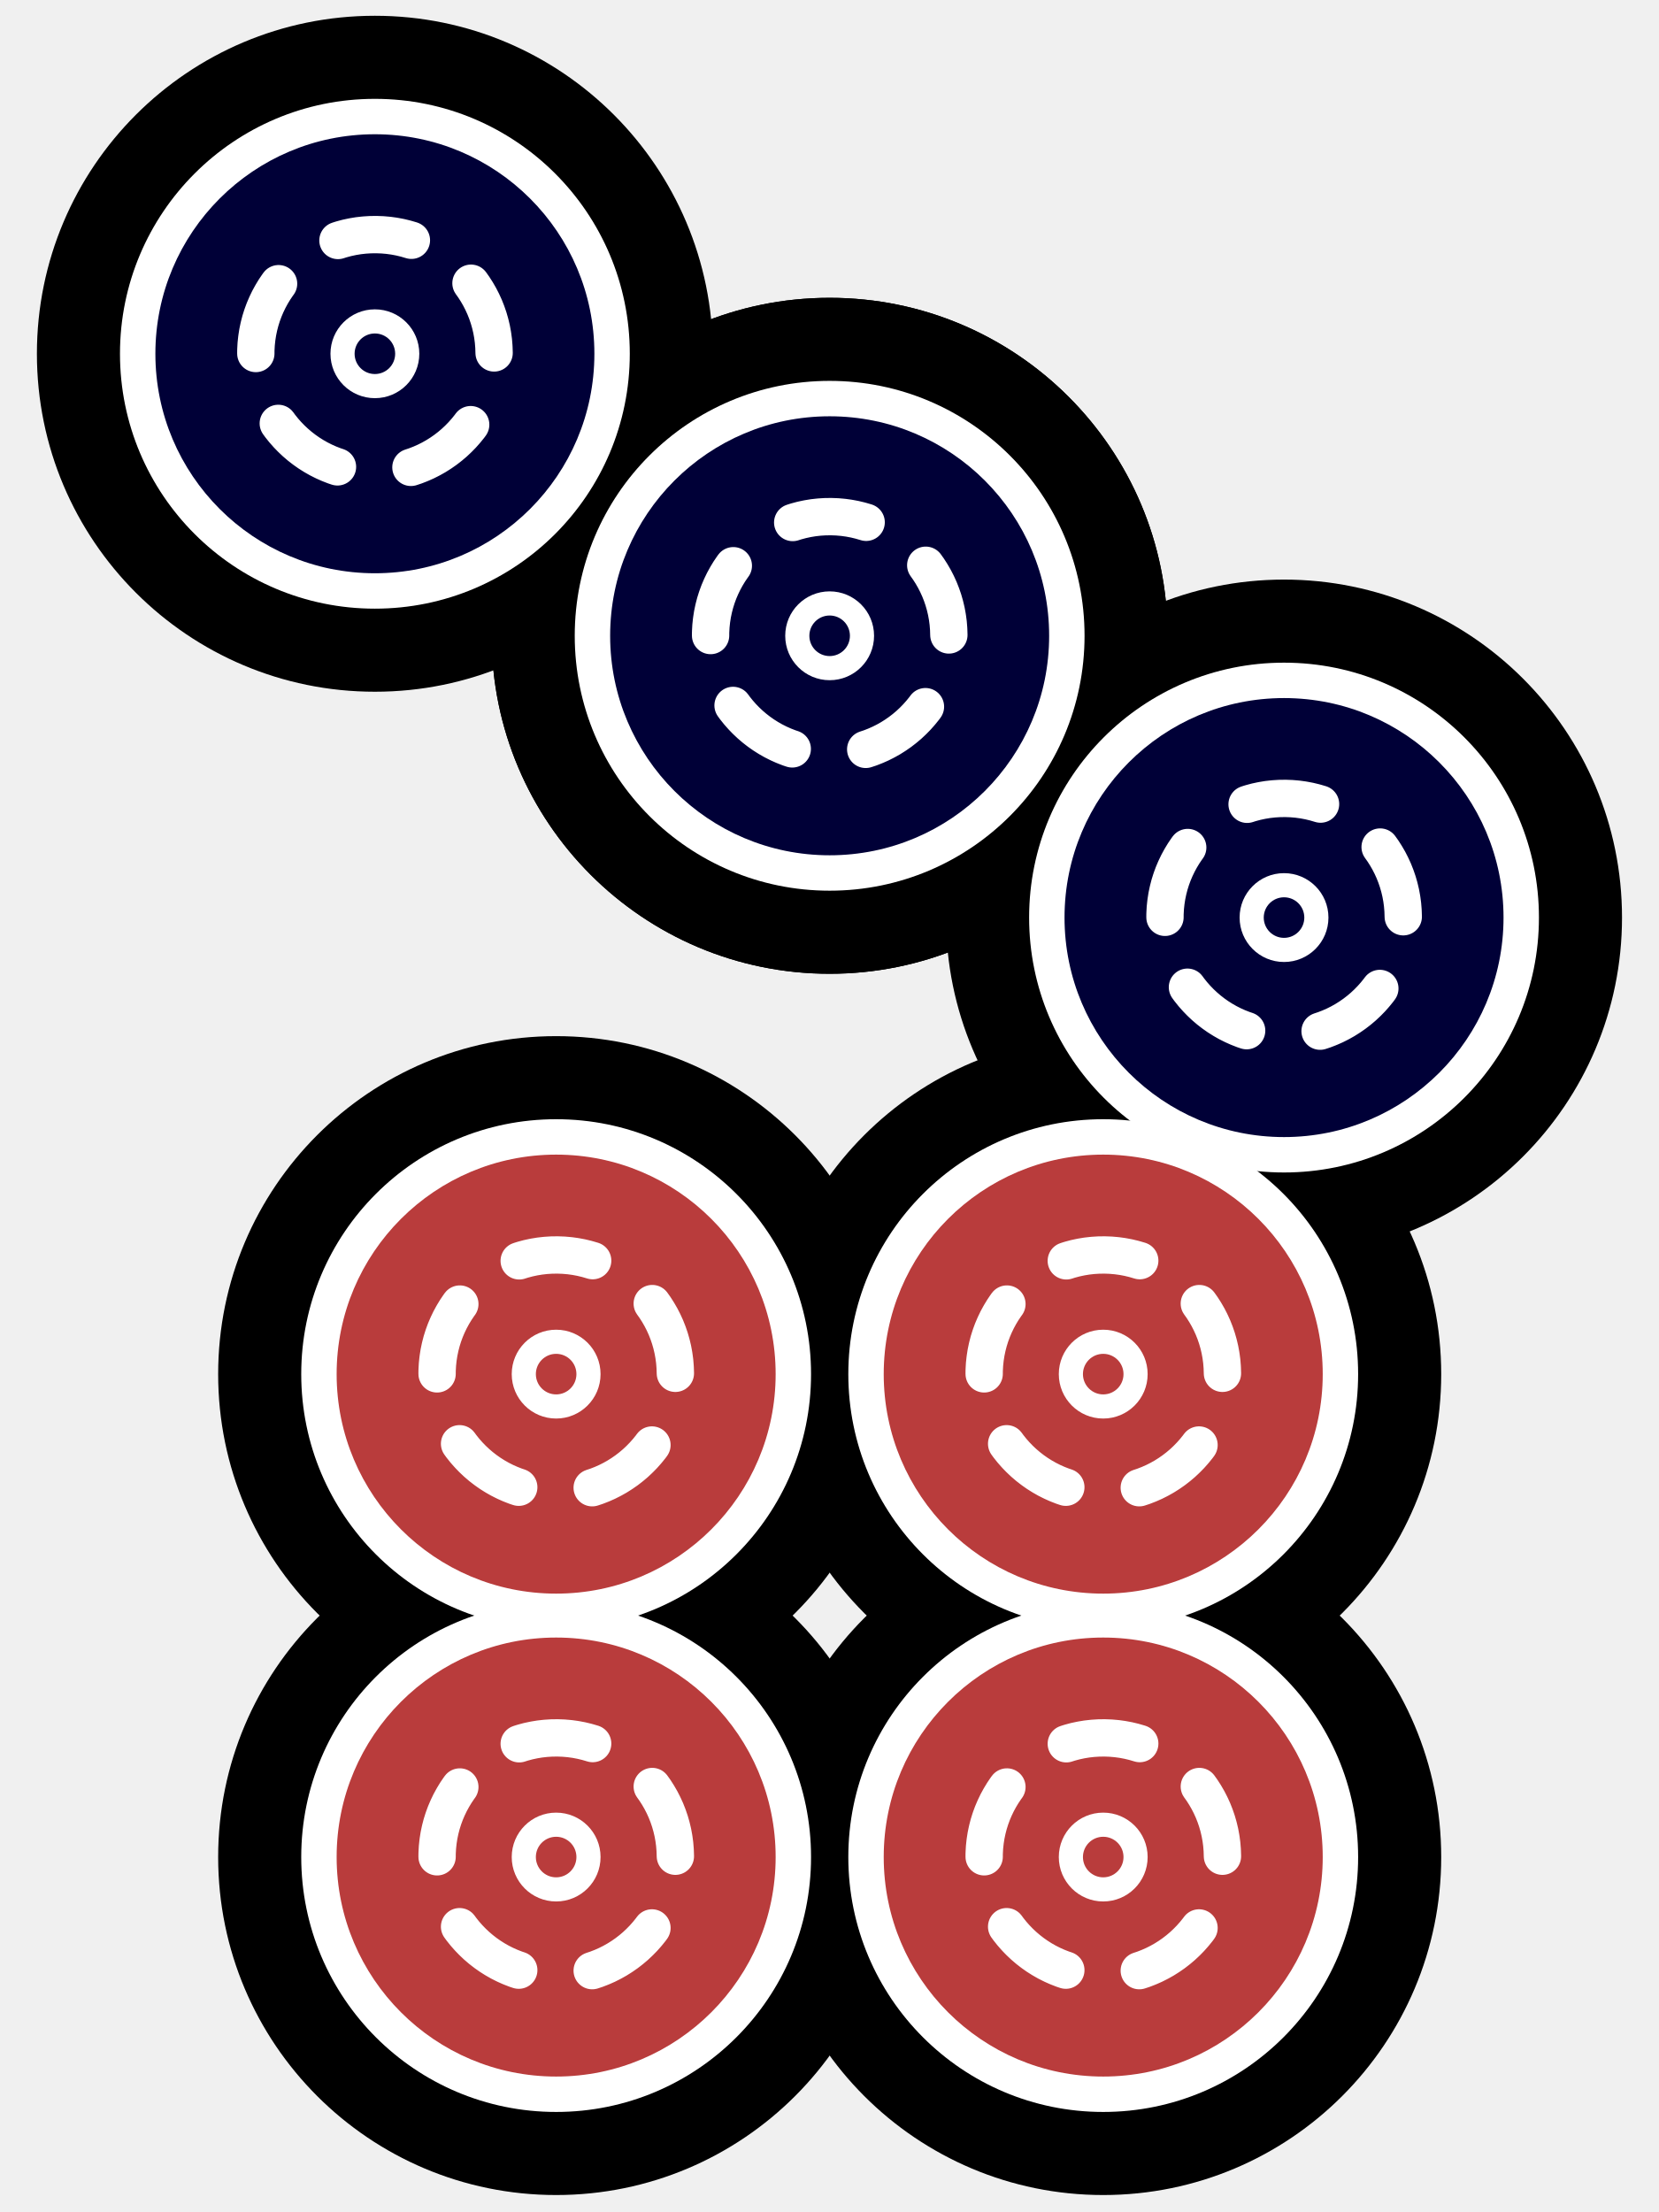
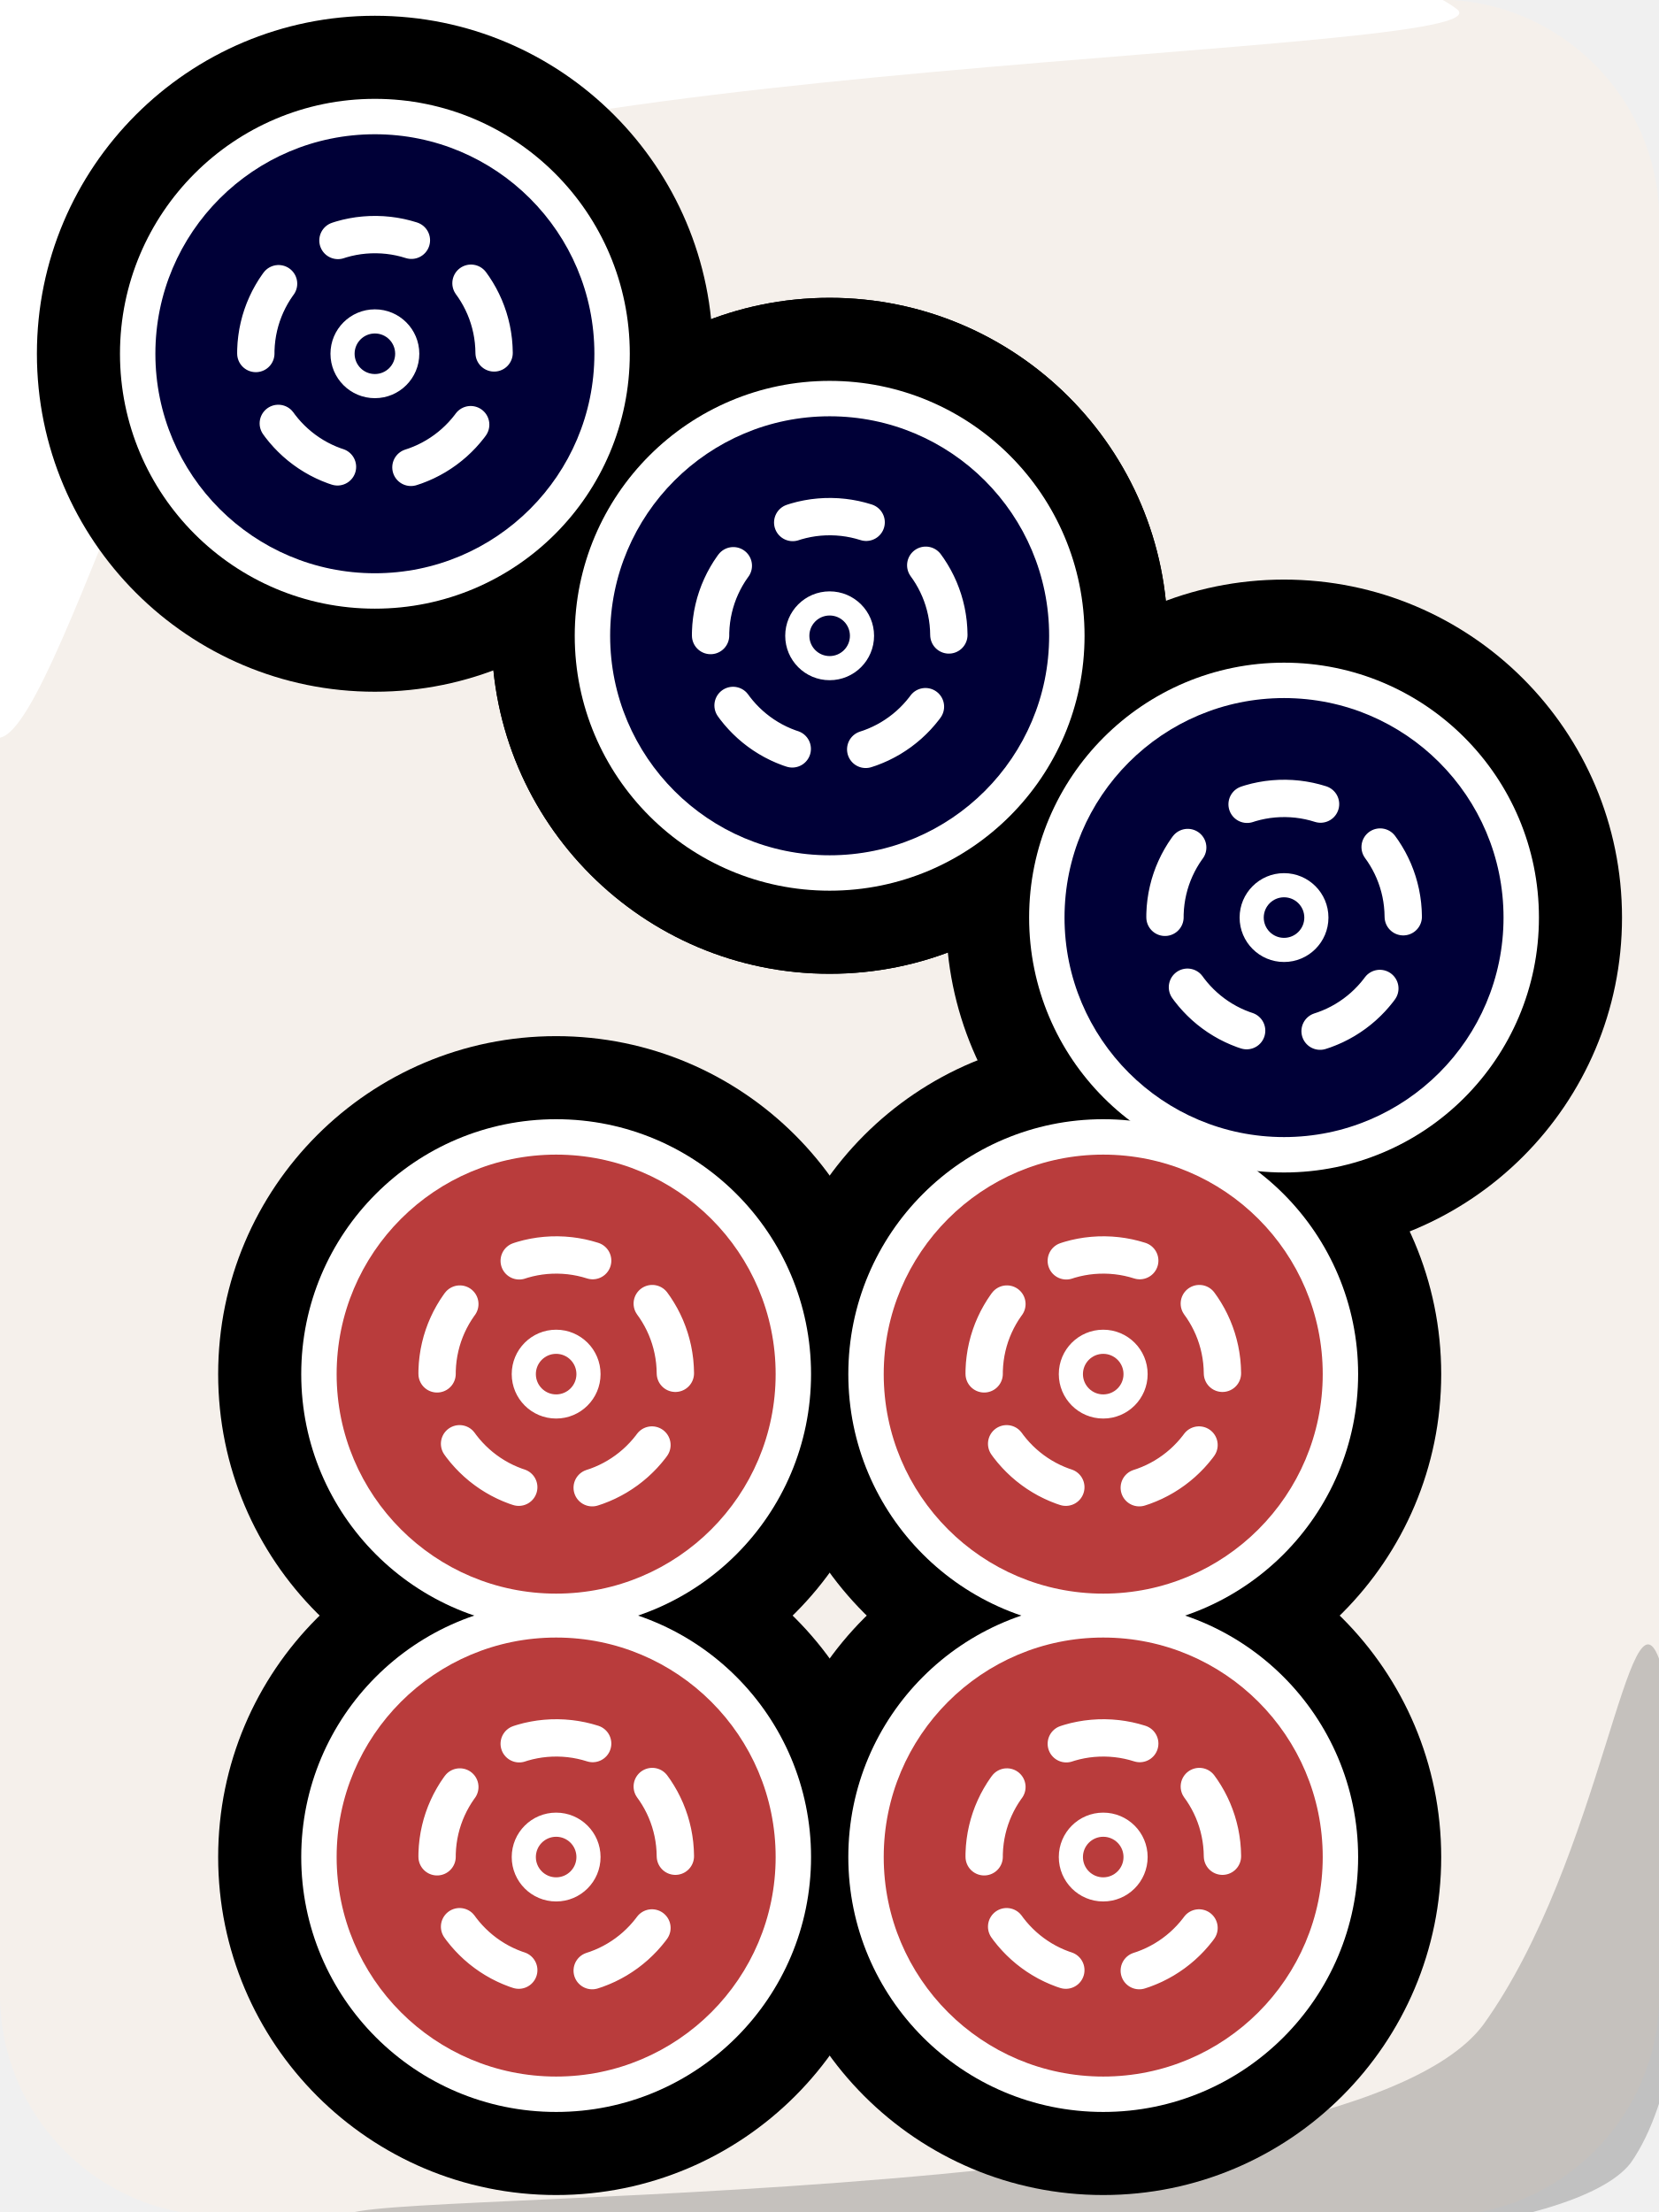
<svg xmlns="http://www.w3.org/2000/svg" width="300" height="400">
+   <g transform="translate(0 -652.362)">
+     <rect width="300.059" height="400.778" y="652.284" ry="40" style="opacity:1;fill:#f5f0eb;fill-opacity:1;fill-rule:nonzero;stroke:none;stroke-width:10;stroke-linecap:butt;stroke-linejoin:round;stroke-miterlimit:4;stroke-dasharray:none;stroke-dashoffset:0;stroke-opacity:1" />
+     <path d="M-4.769 775.071c-4.881-33.076-12.077-100.834 3.49-123.007 20.277-26.12 234.78-20.433 264.593 1.846 12.9 8.739-192.964 9.211-216.215 37.835C24.391 719.112.651 818.187-4.769 775.07Z" mask="url(#b)" style="fill:#fff;fill-opacity:1;fill-rule:evenodd;stroke:none;stroke-width:1px;stroke-linecap:butt;stroke-linejoin:miter;stroke-opacity:1;filter:url(#a)" />
+     <path d="M151.736 1025.018c-3.327-9.314-10.249-68.454 5.318-90.627 20.277-26.12 219.436-16.458 231.555-9.932 11.074 5.317-178.604.06-204.851 34.867-21.594 30-26.501 82.178-32.022 65.692z" mask="url(#c)" style="fill:#000;fill-opacity:.196;fill-rule:evenodd;stroke:none;stroke-width:1px;stroke-linecap:butt;stroke-linejoin:miter;stroke-opacity:1;filter:url(#a)" transform="rotate(180 225.969 988.943)" />
+   </g>
  <g transform="translate(0 -3662.137)">
    <circle cx="100.568" cy="3997.95" r="61.118" style="opacity:1;fill:#000;fill-opacity:1;fill-rule:nonzero;stroke:none;stroke-width:8;stroke-linecap:round;stroke-linejoin:round;stroke-miterlimit:4;stroke-dasharray:none;stroke-dashoffset:0;stroke-opacity:1" />
    <circle cx="199.498" cy="3997.95" r="61.118" style="opacity:1;fill:#000;fill-opacity:1;fill-rule:nonzero;stroke:none;stroke-width:8;stroke-linecap:round;stroke-linejoin:round;stroke-miterlimit:4;stroke-dasharray:none;stroke-dashoffset:0;stroke-opacity:1" />
    <circle cx="199.498" cy="3910.622" r="61.118" style="opacity:1;fill:#000;fill-opacity:1;fill-rule:nonzero;stroke:none;stroke-width:8;stroke-linecap:round;stroke-linejoin:round;stroke-miterlimit:4;stroke-dasharray:none;stroke-dashoffset:0;stroke-opacity:1" />
    <circle cx="232.193" cy="3828.063" r="61.118" style="opacity:1;fill:#000;fill-opacity:1;fill-rule:nonzero;stroke:none;stroke-width:8;stroke-linecap:round;stroke-linejoin:round;stroke-miterlimit:4;stroke-dasharray:none;stroke-dashoffset:0;stroke-opacity:1" />
    <g transform="matrix(1.02274 0 0 1.02274 360.684 3280.58)">
      <circle cx="-205.976" cy="485.489" r="59.759" style="opacity:1;fill:#000;fill-opacity:1;fill-rule:nonzero;stroke:none;stroke-width:8;stroke-linecap:round;stroke-linejoin:round;stroke-miterlimit:4;stroke-dasharray:none;stroke-dashoffset:0;stroke-opacity:1" />
      <circle cx="-205.976" cy="485.489" r="45.07" style="opacity:1;fill:#fff;fill-opacity:1;fill-rule:nonzero;stroke:none;stroke-width:8;stroke-linecap:round;stroke-linejoin:round;stroke-miterlimit:4;stroke-dasharray:none;stroke-dashoffset:0;stroke-opacity:1" />
      <circle cx="-205.976" cy="485.489" r="38.811" style="opacity:1;fill:#000037;fill-opacity:1;fill-rule:nonzero;stroke:none;stroke-width:8;stroke-linecap:round;stroke-linejoin:round;stroke-miterlimit:4;stroke-dasharray:none;stroke-dashoffset:0;stroke-opacity:1" />
      <path d="M-188.246-484.058a21.069 21.069 0 0 1-20.673 21.065 21.069 21.069 0 0 1-21.45-20.273 21.069 21.069 0 0 1 19.866-21.827 21.069 21.069 0 0 1 22.197 19.452" style="opacity:1;fill:none;fill-opacity:.297;fill-rule:nonzero;stroke:#fff;stroke-width:6.6;stroke-linecap:round;stroke-linejoin:round;stroke-miterlimit:4;stroke-dasharray:13.201,13.201;stroke-dashoffset:0;stroke-opacity:1" transform="scale(1 -1) rotate(.395)" />
      <circle cx="-205.976" cy="485.489" r="7.853" style="opacity:1;fill:#fff;fill-opacity:1;fill-rule:nonzero;stroke:none;stroke-width:8;stroke-linecap:round;stroke-linejoin:round;stroke-miterlimit:4;stroke-dasharray:none;stroke-dashoffset:0;stroke-opacity:1" />
      <circle cx="-205.976" cy="485.489" r="3.586" style="opacity:1;fill:#000037;fill-opacity:1;fill-rule:nonzero;stroke:none;stroke-width:8;stroke-linecap:round;stroke-linejoin:round;stroke-miterlimit:4;stroke-dasharray:none;stroke-dashoffset:0;stroke-opacity:1" />
    </g>
    <circle cx="150.026" cy="3777.107" r="61.118" style="opacity:1;fill:#000;fill-opacity:1;fill-rule:nonzero;stroke:none;stroke-width:8;stroke-linecap:round;stroke-linejoin:round;stroke-miterlimit:4;stroke-dasharray:none;stroke-dashoffset:0;stroke-opacity:1" />
    <circle cx="100.568" cy="3910.622" r="61.118" style="opacity:1;fill:#000;fill-opacity:1;fill-rule:nonzero;stroke:none;stroke-width:8;stroke-linecap:round;stroke-linejoin:round;stroke-miterlimit:4;stroke-dasharray:none;stroke-dashoffset:0;stroke-opacity:1" />
    <circle cx="100.568" cy="3910.622" r="46.095" style="opacity:1;fill:#fff;fill-opacity:1;fill-rule:nonzero;stroke:none;stroke-width:8;stroke-linecap:round;stroke-linejoin:round;stroke-miterlimit:4;stroke-dasharray:none;stroke-dashoffset:0;stroke-opacity:1" />
    <circle cx="100.568" cy="3910.622" r="39.693" style="opacity:1;fill:#b93c3c;fill-opacity:1;fill-rule:nonzero;stroke:none;stroke-width:8;stroke-linecap:round;stroke-linejoin:round;stroke-miterlimit:4;stroke-dasharray:none;stroke-dashoffset:0;stroke-opacity:1" />
    <path d="M95.166-3911.222a21.548 21.548 0 0 1-21.142 21.544 21.548 21.548 0 0 1-21.938-20.734 21.548 21.548 0 0 1 20.318-22.324 21.548 21.548 0 0 1 22.701 19.895" style="opacity:1;fill:none;fill-opacity:.297;fill-rule:nonzero;stroke:#fff;stroke-width:6.75;stroke-linecap:round;stroke-linejoin:round;stroke-miterlimit:4;stroke-dasharray:13.501,13.501;stroke-dashoffset:0;stroke-opacity:1" transform="scale(1 -1) rotate(.395)" />
    <circle cx="100.568" cy="3910.622" r="8.032" style="opacity:1;fill:#fff;fill-opacity:1;fill-rule:nonzero;stroke:none;stroke-width:8;stroke-linecap:round;stroke-linejoin:round;stroke-miterlimit:4;stroke-dasharray:none;stroke-dashoffset:0;stroke-opacity:1" />
    <circle cx="100.568" cy="3910.622" r="3.668" style="opacity:1;fill:#b93c3c;fill-opacity:1;fill-rule:nonzero;stroke:none;stroke-width:8;stroke-linecap:round;stroke-linejoin:round;stroke-miterlimit:4;stroke-dasharray:none;stroke-dashoffset:0;stroke-opacity:1" />
    <circle cx="67.791" cy="3726.107" r="61.118" style="opacity:1;fill:#000;fill-opacity:1;fill-rule:nonzero;stroke:none;stroke-width:8;stroke-linecap:round;stroke-linejoin:round;stroke-miterlimit:4;stroke-dasharray:none;stroke-dashoffset:0;stroke-opacity:1" />
    <circle cx="67.791" cy="3726.107" r="46.095" style="opacity:1;fill:#fff;fill-opacity:1;fill-rule:nonzero;stroke:none;stroke-width:8;stroke-linecap:round;stroke-linejoin:round;stroke-miterlimit:4;stroke-dasharray:none;stroke-dashoffset:0;stroke-opacity:1" />
    <circle cx="67.791" cy="3726.107" r="39.693" style="opacity:1;fill:#000037;fill-opacity:1;fill-rule:nonzero;stroke:none;stroke-width:8;stroke-linecap:round;stroke-linejoin:round;stroke-miterlimit:4;stroke-dasharray:none;stroke-dashoffset:0;stroke-opacity:1" />
    <path d="M63.661-3726.485a21.548 21.548 0 0 1-21.143 21.544 21.548 21.548 0 0 1-21.937-20.734A21.548 21.548 0 0 1 40.899-3748a21.548 21.548 0 0 1 22.701 19.895" style="opacity:1;fill:none;fill-opacity:.297;fill-rule:nonzero;stroke:#fff;stroke-width:6.75;stroke-linecap:round;stroke-linejoin:round;stroke-miterlimit:4;stroke-dasharray:13.501,13.501;stroke-dashoffset:0;stroke-opacity:1" transform="scale(1 -1) rotate(.395)" />
    <circle cx="67.791" cy="3726.107" r="8.032" style="opacity:1;fill:#fff;fill-opacity:1;fill-rule:nonzero;stroke:none;stroke-width:8;stroke-linecap:round;stroke-linejoin:round;stroke-miterlimit:4;stroke-dasharray:none;stroke-dashoffset:0;stroke-opacity:1" />
    <circle cx="67.791" cy="3726.107" r="3.668" style="opacity:1;fill:#000037;fill-opacity:1;fill-rule:nonzero;stroke:none;stroke-width:8;stroke-linecap:round;stroke-linejoin:round;stroke-miterlimit:4;stroke-dasharray:none;stroke-dashoffset:0;stroke-opacity:1" />
    <circle cx="150.026" cy="3777.107" r="46.095" style="opacity:1;fill:#fff;fill-opacity:1;fill-rule:nonzero;stroke:none;stroke-width:8;stroke-linecap:round;stroke-linejoin:round;stroke-miterlimit:4;stroke-dasharray:none;stroke-dashoffset:0;stroke-opacity:1" />
    <circle cx="150.026" cy="3777.107" r="39.693" style="opacity:1;fill:#000037;fill-opacity:1;fill-rule:nonzero;stroke:none;stroke-width:8;stroke-linecap:round;stroke-linejoin:round;stroke-miterlimit:4;stroke-dasharray:none;stroke-dashoffset:0;stroke-opacity:1" />
    <path d="M145.542-3778.05a21.548 21.548 0 0 1-21.142 21.543 21.548 21.548 0 0 1-21.938-20.734 21.548 21.548 0 0 1 20.318-22.323 21.548 21.548 0 0 1 22.701 19.894" style="opacity:1;fill:none;fill-opacity:.297;fill-rule:nonzero;stroke:#fff;stroke-width:6.75;stroke-linecap:round;stroke-linejoin:round;stroke-miterlimit:4;stroke-dasharray:13.501,13.501;stroke-dashoffset:0;stroke-opacity:1" transform="scale(1 -1) rotate(.395)" />
    <circle cx="150.026" cy="3777.107" r="8.032" style="opacity:1;fill:#fff;fill-opacity:1;fill-rule:nonzero;stroke:none;stroke-width:8;stroke-linecap:round;stroke-linejoin:round;stroke-miterlimit:4;stroke-dasharray:none;stroke-dashoffset:0;stroke-opacity:1" />
    <circle cx="150.026" cy="3777.107" r="3.668" style="opacity:1;fill:#000037;fill-opacity:1;fill-rule:nonzero;stroke:none;stroke-width:8;stroke-linecap:round;stroke-linejoin:round;stroke-miterlimit:4;stroke-dasharray:none;stroke-dashoffset:0;stroke-opacity:1" />
    <circle cx="232.193" cy="3828.063" r="46.095" style="opacity:1;fill:#fff;fill-opacity:1;fill-rule:nonzero;stroke:none;stroke-width:8;stroke-linecap:round;stroke-linejoin:round;stroke-miterlimit:4;stroke-dasharray:none;stroke-dashoffset:0;stroke-opacity:1" />
    <circle cx="232.193" cy="3828.063" r="39.693" style="opacity:1;fill:#000037;fill-opacity:1;fill-rule:nonzero;stroke:none;stroke-width:8;stroke-linecap:round;stroke-linejoin:round;stroke-miterlimit:4;stroke-dasharray:none;stroke-dashoffset:0;stroke-opacity:1" />
    <path d="M227.357-3829.572a21.548 21.548 0 0 1-21.143 21.544 21.548 21.548 0 0 1-21.937-20.734 21.548 21.548 0 0 1 20.317-22.323 21.548 21.548 0 0 1 22.702 19.894" style="opacity:1;fill:none;fill-opacity:.297;fill-rule:nonzero;stroke:#fff;stroke-width:6.75;stroke-linecap:round;stroke-linejoin:round;stroke-miterlimit:4;stroke-dasharray:13.501,13.501;stroke-dashoffset:0;stroke-opacity:1" transform="scale(1 -1) rotate(.395)" />
    <circle cx="232.193" cy="3828.063" r="8.032" style="opacity:1;fill:#fff;fill-opacity:1;fill-rule:nonzero;stroke:none;stroke-width:8;stroke-linecap:round;stroke-linejoin:round;stroke-miterlimit:4;stroke-dasharray:none;stroke-dashoffset:0;stroke-opacity:1" />
    <circle cx="232.193" cy="3828.063" r="3.668" style="opacity:1;fill:#000037;fill-opacity:1;fill-rule:nonzero;stroke:none;stroke-width:8;stroke-linecap:round;stroke-linejoin:round;stroke-miterlimit:4;stroke-dasharray:none;stroke-dashoffset:0;stroke-opacity:1" />
    <circle cx="199.498" cy="3910.622" r="46.095" style="opacity:1;fill:#fff;fill-opacity:1;fill-rule:nonzero;stroke:none;stroke-width:8;stroke-linecap:round;stroke-linejoin:round;stroke-miterlimit:4;stroke-dasharray:none;stroke-dashoffset:0;stroke-opacity:1" />
    <circle cx="199.498" cy="3910.622" r="39.693" style="opacity:1;fill:#b93c3c;fill-opacity:1;fill-rule:nonzero;stroke:none;stroke-width:8;stroke-linecap:round;stroke-linejoin:round;stroke-miterlimit:4;stroke-dasharray:none;stroke-dashoffset:0;stroke-opacity:1" />
    <path d="M194.093-3911.904a21.548 21.548 0 0 1-21.142 21.544 21.548 21.548 0 0 1-21.938-20.734 21.548 21.548 0 0 1 20.318-22.324 21.548 21.548 0 0 1 22.701 19.895" style="opacity:1;fill:none;fill-opacity:.297;fill-rule:nonzero;stroke:#fff;stroke-width:6.75;stroke-linecap:round;stroke-linejoin:round;stroke-miterlimit:4;stroke-dasharray:13.501,13.501;stroke-dashoffset:0;stroke-opacity:1" transform="scale(1 -1) rotate(.395)" />
    <circle cx="199.498" cy="3910.622" r="8.032" style="opacity:1;fill:#fff;fill-opacity:1;fill-rule:nonzero;stroke:none;stroke-width:8;stroke-linecap:round;stroke-linejoin:round;stroke-miterlimit:4;stroke-dasharray:none;stroke-dashoffset:0;stroke-opacity:1" />
    <circle cx="199.498" cy="3910.622" r="3.668" style="opacity:1;fill:#b93c3c;fill-opacity:1;fill-rule:nonzero;stroke:none;stroke-width:8;stroke-linecap:round;stroke-linejoin:round;stroke-miterlimit:4;stroke-dasharray:none;stroke-dashoffset:0;stroke-opacity:1" />
    <circle cx="100.568" cy="3997.95" r="46.095" style="opacity:1;fill:#fff;fill-opacity:1;fill-rule:nonzero;stroke:none;stroke-width:8;stroke-linecap:round;stroke-linejoin:round;stroke-miterlimit:4;stroke-dasharray:none;stroke-dashoffset:0;stroke-opacity:1" />
    <circle cx="100.568" cy="3997.95" r="39.693" style="opacity:1;fill:#b93c3c;fill-opacity:1;fill-rule:nonzero;stroke:none;stroke-width:8;stroke-linecap:round;stroke-linejoin:round;stroke-miterlimit:4;stroke-dasharray:none;stroke-dashoffset:0;stroke-opacity:1" />
    <path d="M94.564-3998.548a21.548 21.548 0 0 1-21.142 21.544 21.548 21.548 0 0 1-21.938-20.734 21.548 21.548 0 0 1 20.318-22.323 21.548 21.548 0 0 1 22.701 19.894" style="opacity:1;fill:none;fill-opacity:.297;fill-rule:nonzero;stroke:#fff;stroke-width:6.75;stroke-linecap:round;stroke-linejoin:round;stroke-miterlimit:4;stroke-dasharray:13.501,13.501;stroke-dashoffset:0;stroke-opacity:1" transform="scale(1 -1) rotate(.395)" />
    <circle cx="100.568" cy="3997.95" r="8.032" style="opacity:1;fill:#fff;fill-opacity:1;fill-rule:nonzero;stroke:none;stroke-width:8;stroke-linecap:round;stroke-linejoin:round;stroke-miterlimit:4;stroke-dasharray:none;stroke-dashoffset:0;stroke-opacity:1" />
    <circle cx="100.568" cy="3997.95" r="3.668" style="opacity:1;fill:#b93c3c;fill-opacity:1;fill-rule:nonzero;stroke:none;stroke-width:8;stroke-linecap:round;stroke-linejoin:round;stroke-miterlimit:4;stroke-dasharray:none;stroke-dashoffset:0;stroke-opacity:1" />
    <circle cx="199.498" cy="3997.95" r="46.095" style="opacity:1;fill:#fff;fill-opacity:1;fill-rule:nonzero;stroke:none;stroke-width:8;stroke-linecap:round;stroke-linejoin:round;stroke-miterlimit:4;stroke-dasharray:none;stroke-dashoffset:0;stroke-opacity:1" />
    <circle cx="199.498" cy="3997.95" r="39.693" style="opacity:1;fill:#b93c3c;fill-opacity:1;fill-rule:nonzero;stroke:none;stroke-width:8;stroke-linecap:round;stroke-linejoin:round;stroke-miterlimit:4;stroke-dasharray:none;stroke-dashoffset:0;stroke-opacity:1" />
    <path d="M193.492-3999.23a21.548 21.548 0 0 1-21.143 21.544 21.548 21.548 0 0 1-21.938-20.734 21.548 21.548 0 0 1 20.318-22.323 21.548 21.548 0 0 1 22.702 19.894" style="opacity:1;fill:none;fill-opacity:.297;fill-rule:nonzero;stroke:#fff;stroke-width:6.75;stroke-linecap:round;stroke-linejoin:round;stroke-miterlimit:4;stroke-dasharray:13.501,13.501;stroke-dashoffset:0;stroke-opacity:1" transform="scale(1 -1) rotate(.395)" />
    <circle cx="199.498" cy="3997.95" r="8.032" style="opacity:1;fill:#fff;fill-opacity:1;fill-rule:nonzero;stroke:none;stroke-width:8;stroke-linecap:round;stroke-linejoin:round;stroke-miterlimit:4;stroke-dasharray:none;stroke-dashoffset:0;stroke-opacity:1" />
    <circle cx="199.498" cy="3997.95" r="3.668" style="opacity:1;fill:#b93c3c;fill-opacity:1;fill-rule:nonzero;stroke:none;stroke-width:8;stroke-linecap:round;stroke-linejoin:round;stroke-miterlimit:4;stroke-dasharray:none;stroke-dashoffset:0;stroke-opacity:1" />
  </g>
</svg>
